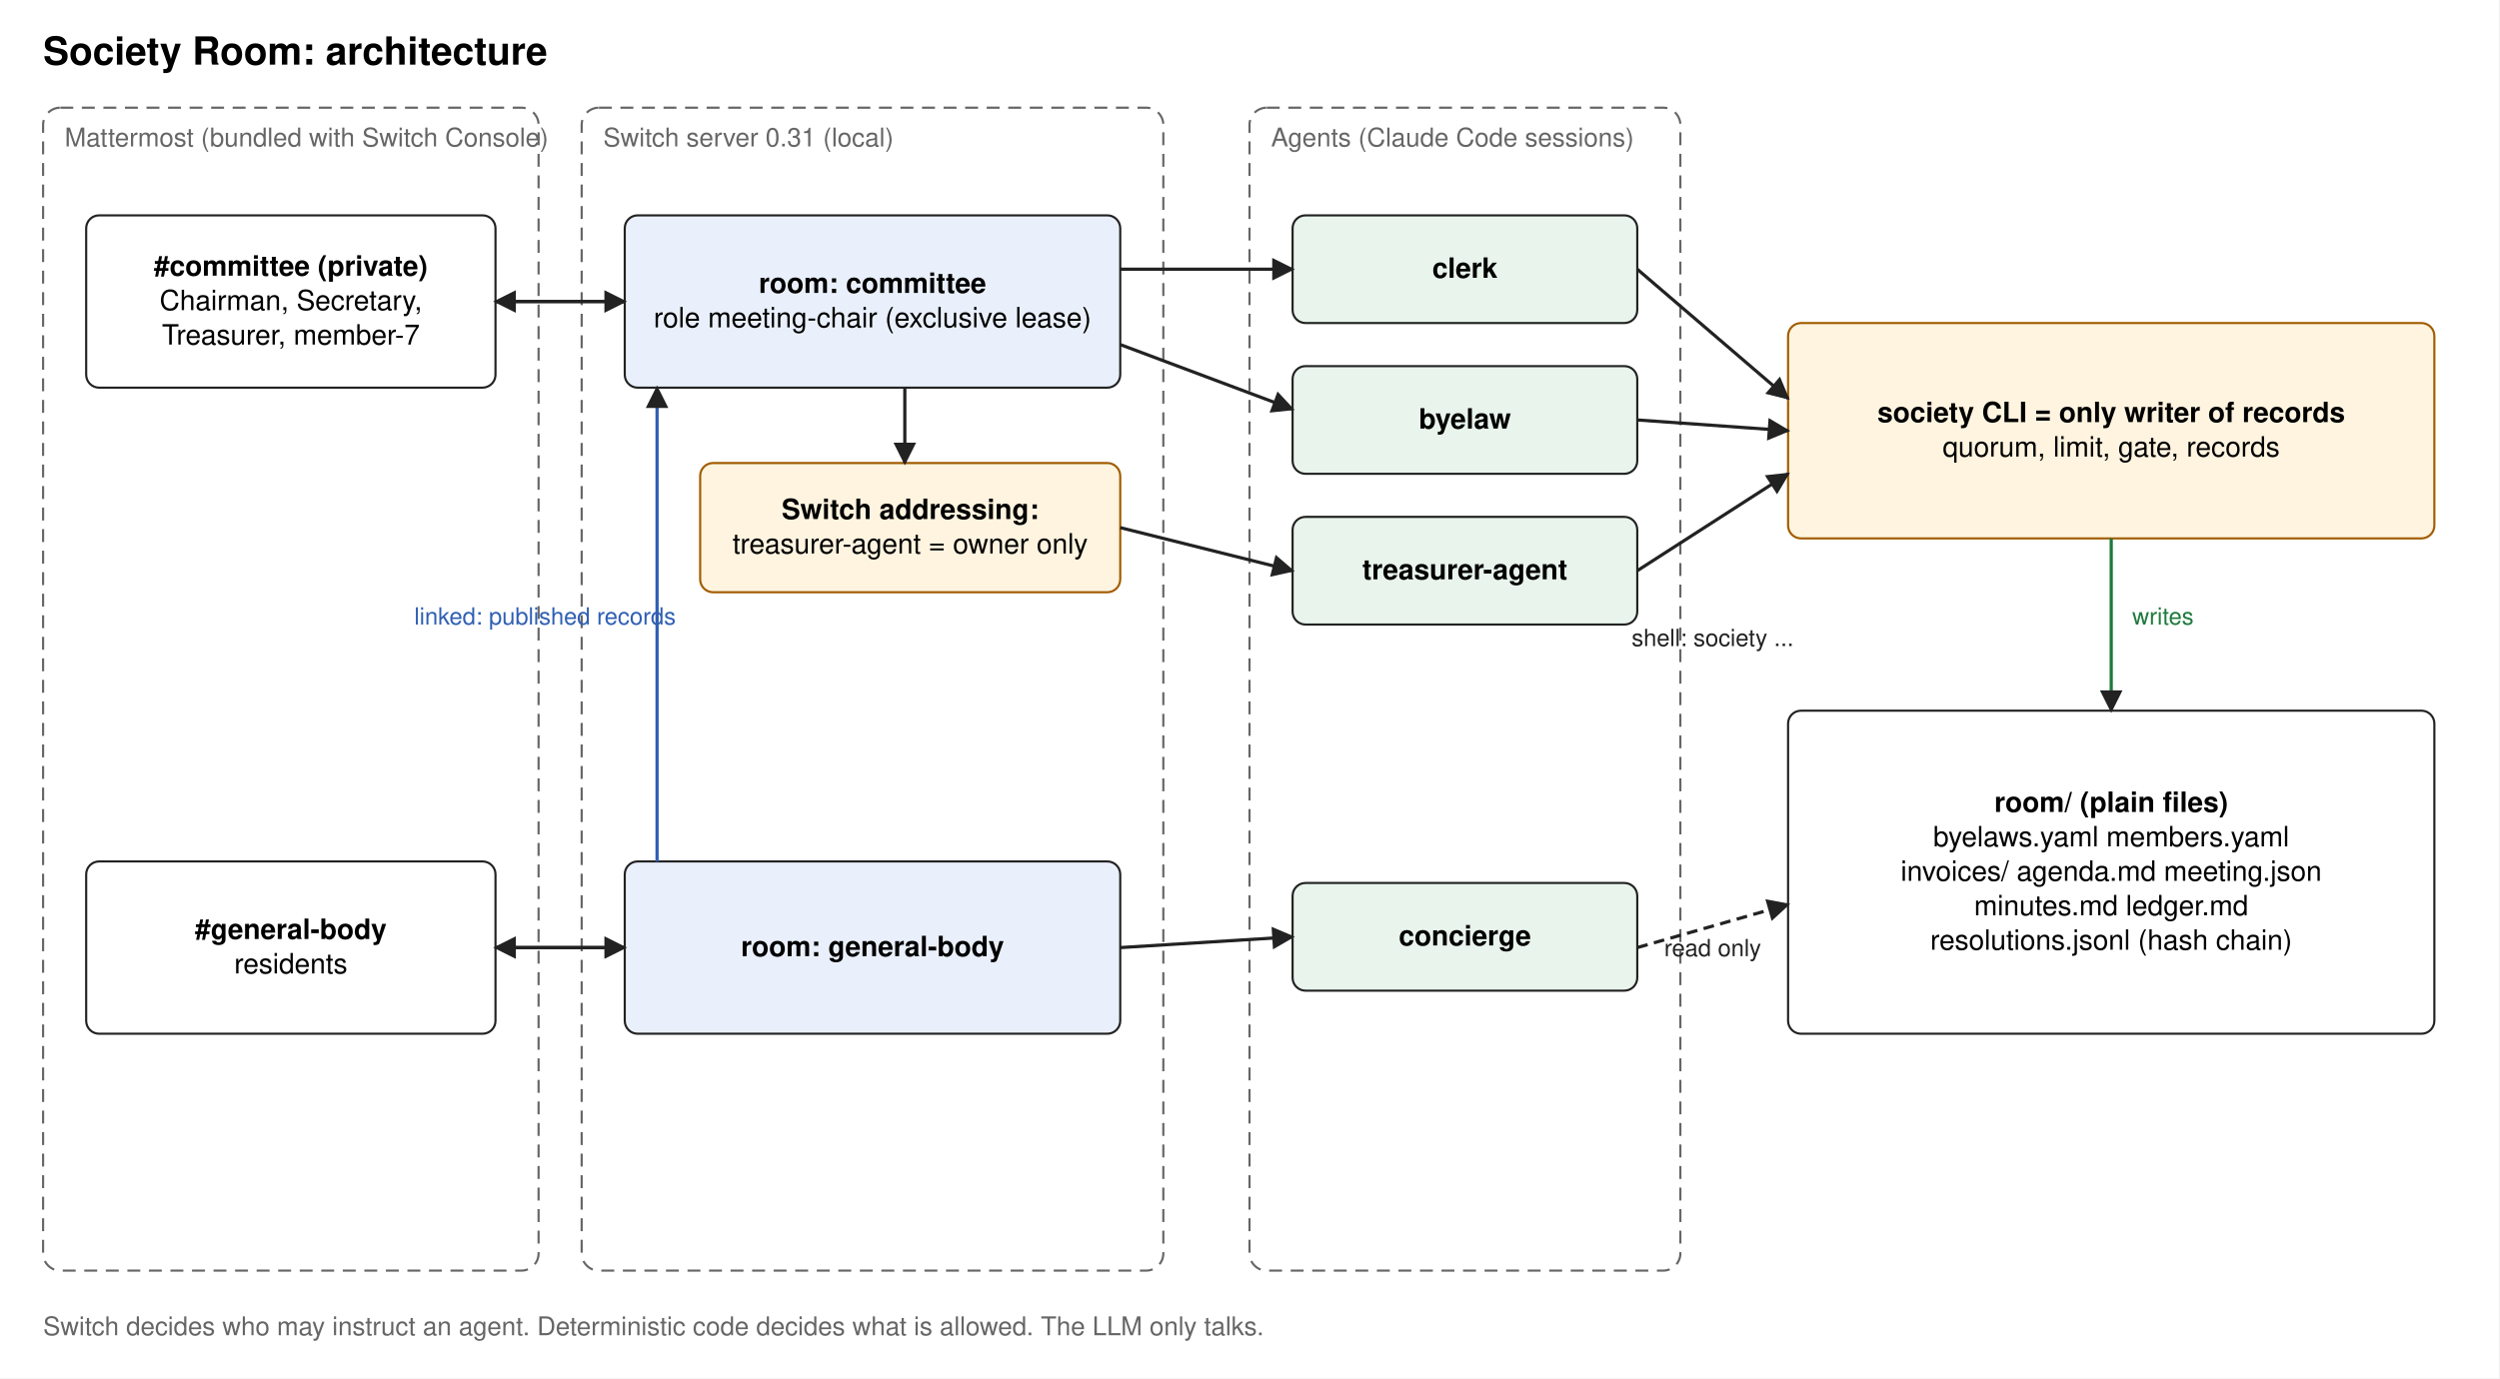
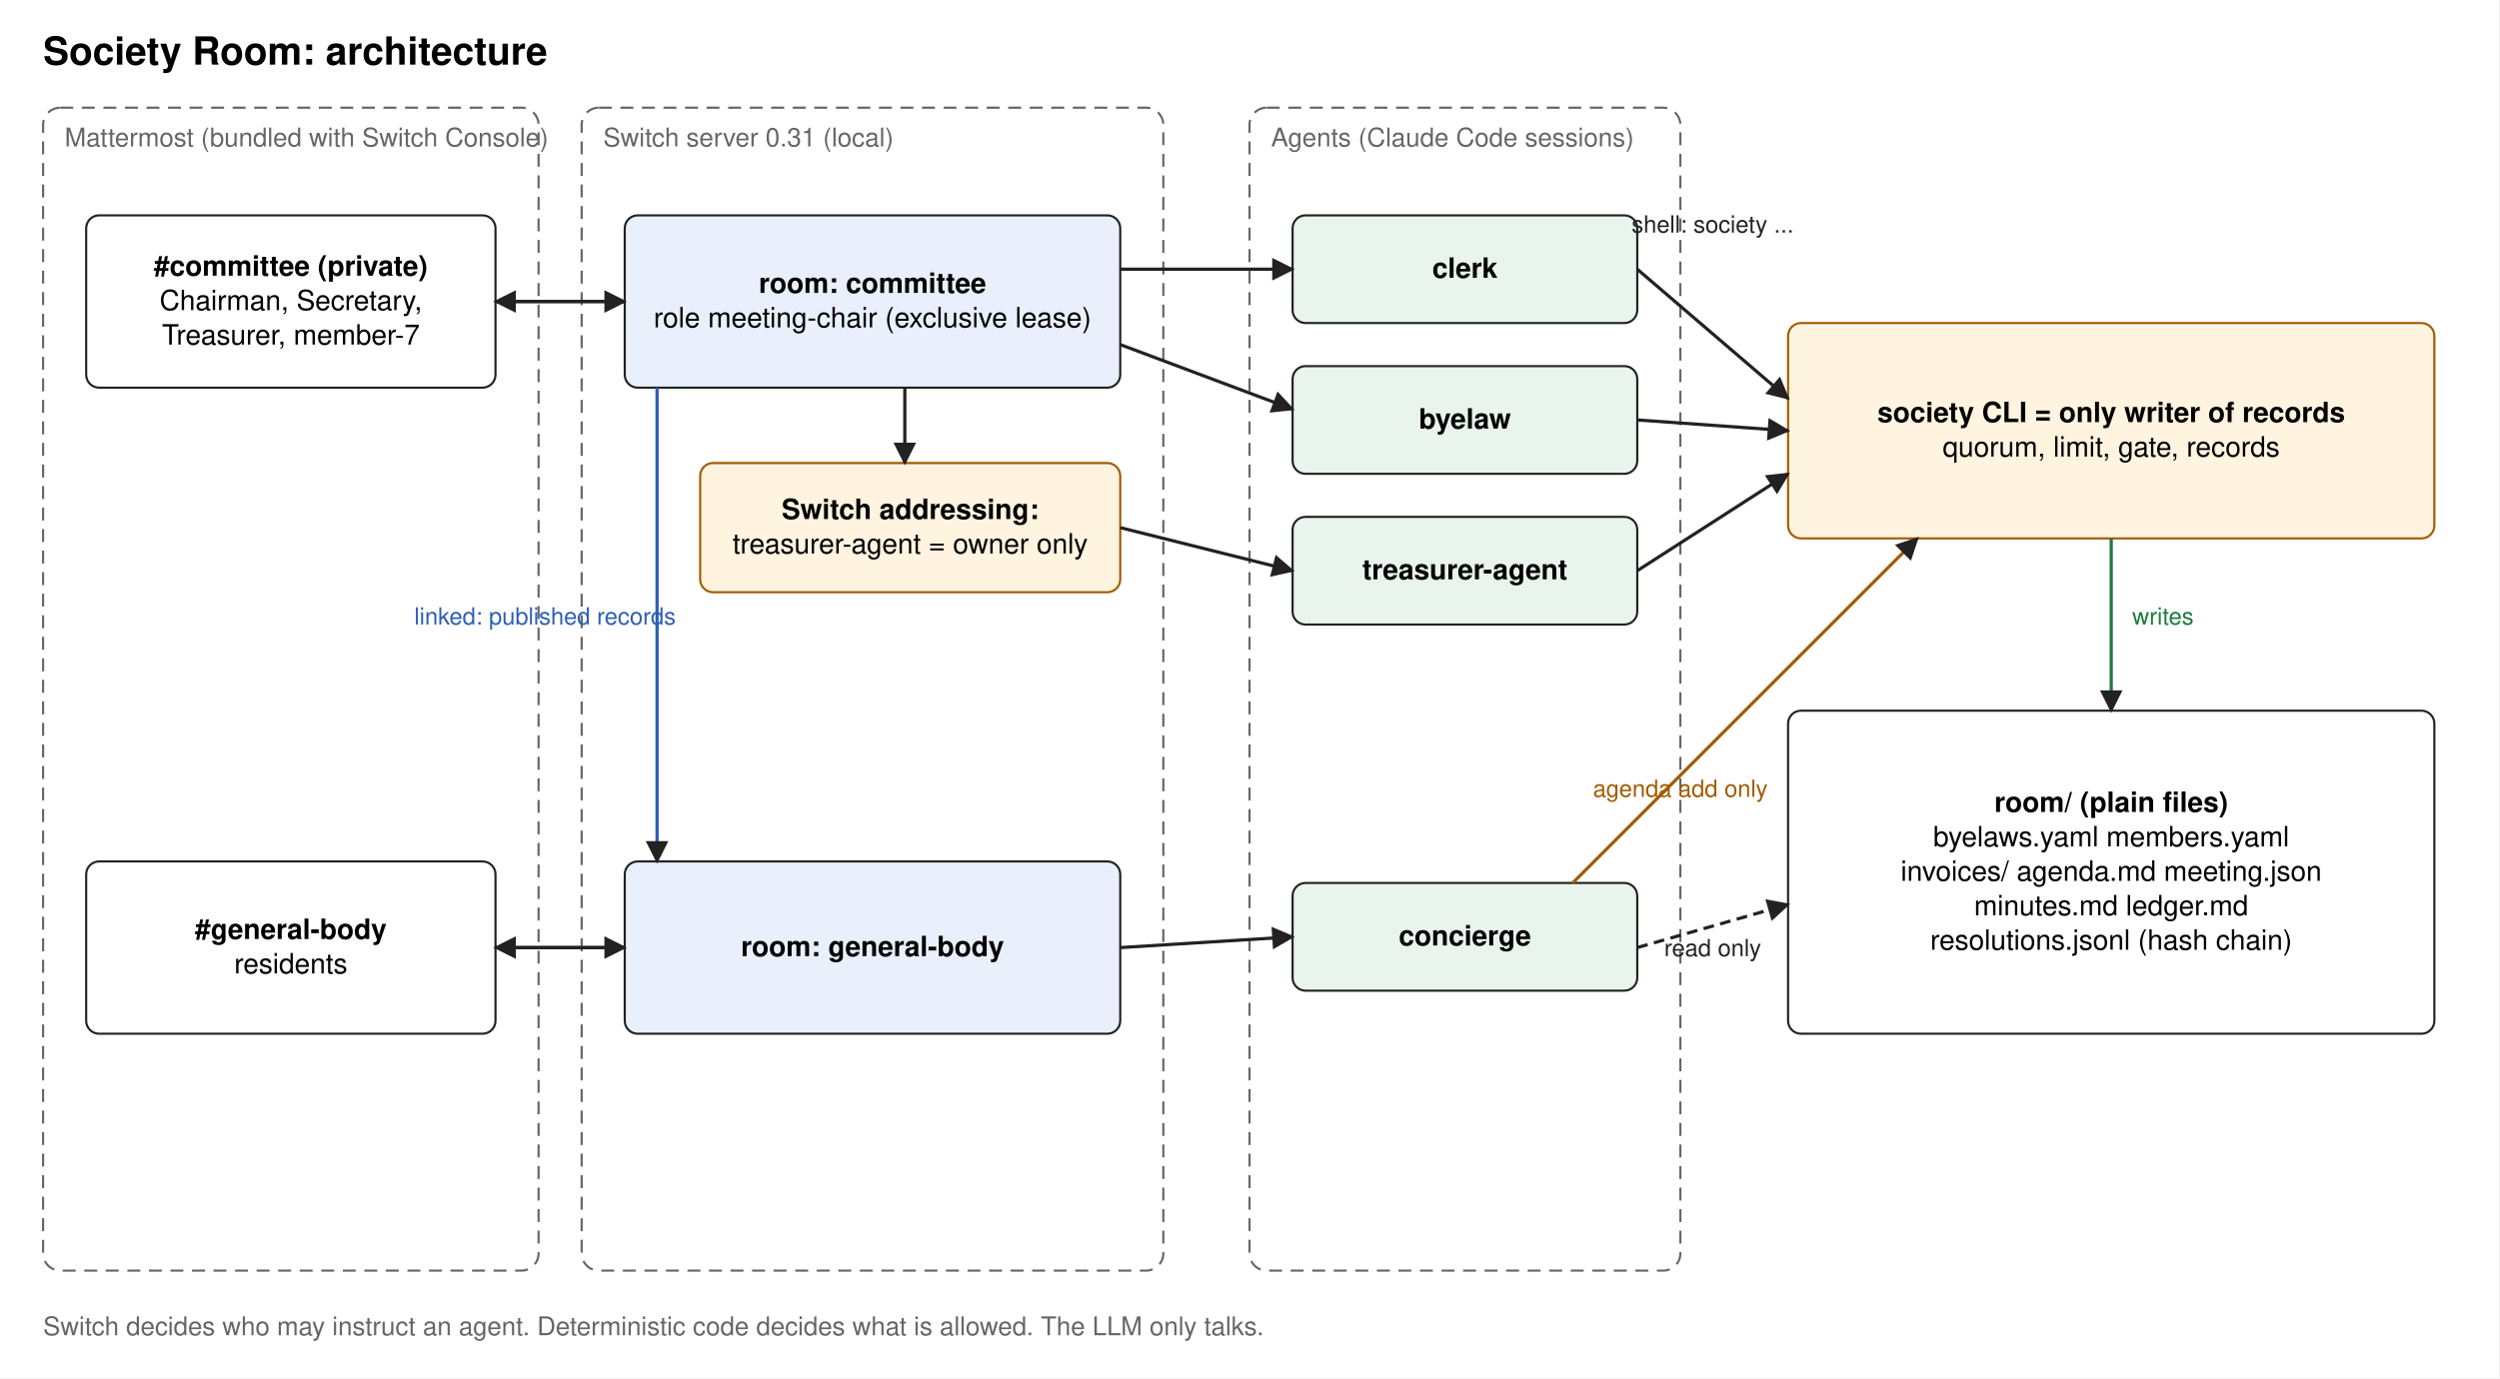
<svg xmlns="http://www.w3.org/2000/svg" width="1160" height="640" viewBox="0 0 1160 640" font-family="Helvetica,Arial,sans-serif" font-size="13">
  <defs>
    <marker id="a" viewBox="0 0 10 10" refX="9" refY="5" markerWidth="7" markerHeight="7" orient="auto">
      <path d="M0 0L10 5L0 10z" fill="#222" />
    </marker>
  </defs>
  <rect width="1160" height="640" fill="#fff" />
  <text x="20" y="30" font-size="18" font-weight="bold">Society Room: architecture</text>
  <rect x="20" y="50" width="230" height="540" rx="8" fill="none" stroke="#666" stroke-dasharray="6 4" />
  <text x="30" y="68" fill="#666" font-size="12">Mattermost (bundled with Switch Console)</text>
  <rect x="40" y="100" width="190" height="80" rx="6" fill="#fff" stroke="#222" />
  <text x="135.0" y="128.0" text-anchor="middle" font-weight="bold">#committee (private)</text>
  <text x="135.0" y="144.0" text-anchor="middle" font-weight="normal">Chairman, Secretary,</text>
  <text x="135.0" y="160.0" text-anchor="middle" font-weight="normal">Treasurer, member-7</text>
  <rect x="40" y="400" width="190" height="80" rx="6" fill="#fff" stroke="#222" />
  <text x="135.0" y="436.0" text-anchor="middle" font-weight="bold">#general-body</text>
  <text x="135.0" y="452.0" text-anchor="middle" font-weight="normal">residents</text>
  <rect x="270" y="50" width="270" height="540" rx="8" fill="none" stroke="#666" stroke-dasharray="6 4" />
  <text x="280" y="68" fill="#666" font-size="12">Switch server 0.31 (local)</text>
  <rect x="290" y="100" width="230" height="80" rx="6" fill="#eaf0fb" stroke="#222" />
  <text x="405.0" y="136.0" text-anchor="middle" font-weight="bold">room: committee</text>
  <text x="405.0" y="152.0" text-anchor="middle" font-weight="normal">role meeting-chair (exclusive lease)</text>
  <rect x="325" y="215" width="195" height="60" rx="6" fill="#fff4e0" stroke="#a15c00" />
  <text x="422.5" y="241.0" text-anchor="middle" font-weight="bold">Switch addressing:</text>
  <text x="422.5" y="257.0" text-anchor="middle" font-weight="normal">treasurer-agent = owner only</text>
  <rect x="290" y="400" width="230" height="80" rx="6" fill="#eaf0fb" stroke="#222" />
  <text x="405.0" y="444.0" text-anchor="middle" font-weight="bold">room: general-body</text>
  <rect x="580" y="50" width="200" height="540" rx="8" fill="none" stroke="#666" stroke-dasharray="6 4" />
  <text x="590" y="68" fill="#666" font-size="12">Agents (Claude Code sessions)</text>
  <rect x="600" y="100" width="160" height="50" rx="6" fill="#e8f4ec" stroke="#222" />
  <text x="680.0" y="129.0" text-anchor="middle" font-weight="bold">clerk</text>
  <rect x="600" y="170" width="160" height="50" rx="6" fill="#e8f4ec" stroke="#222" />
  <text x="680.0" y="199.0" text-anchor="middle" font-weight="bold">byelaw</text>
  <rect x="600" y="240" width="160" height="50" rx="6" fill="#e8f4ec" stroke="#222" />
  <text x="680.0" y="269.0" text-anchor="middle" font-weight="bold">treasurer-agent</text>
  <rect x="600" y="410" width="160" height="50" rx="6" fill="#e8f4ec" stroke="#222" />
  <text x="680.0" y="439.0" text-anchor="middle" font-weight="bold">concierge</text>
  <rect x="830" y="150" width="300" height="100" rx="6" fill="#fff4e0" stroke="#a15c00" />
  <text x="980.0" y="196.0" text-anchor="middle" font-weight="bold">society CLI = only writer of records</text>
  <text x="980.0" y="212.0" text-anchor="middle" font-weight="normal">quorum, limit, gate, records</text>
  <rect x="830" y="330" width="300" height="150" rx="6" fill="#fff" stroke="#222" />
  <text x="980.0" y="377.0" text-anchor="middle" font-weight="bold">room/ (plain files)</text>
  <text x="980.0" y="393.0" text-anchor="middle" font-weight="normal">byelaws.yaml  members.yaml</text>
  <text x="980.0" y="409.0" text-anchor="middle" font-weight="normal">invoices/  agenda.md  meeting.json</text>
  <text x="980.0" y="425.0" text-anchor="middle" font-weight="normal">minutes.md  ledger.md</text>
  <text x="980.0" y="441.0" text-anchor="middle" font-weight="normal">resolutions.jsonl (hash chain)</text>
  <line x1="230" y1="140" x2="290" y2="140" stroke="#222" stroke-width="1.5" marker-end="url(#a)" />
  <line x1="290" y1="140" x2="230" y2="140" stroke="#222" stroke-width="1.5" marker-end="url(#a)" />
  <line x1="230" y1="440" x2="290" y2="440" stroke="#222" stroke-width="1.5" marker-end="url(#a)" />
  <line x1="290" y1="440" x2="230" y2="440" stroke="#222" stroke-width="1.5" marker-end="url(#a)" />
  <line x1="420" y1="180" x2="420" y2="215" stroke="#222" stroke-width="1.5" marker-end="url(#a)" />
  <line x1="520" y1="245" x2="600" y2="265" stroke="#222" stroke-width="1.5" marker-end="url(#a)" />
  <line x1="520" y1="125" x2="600" y2="125" stroke="#222" stroke-width="1.5" marker-end="url(#a)" />
  <line x1="520" y1="160" x2="600" y2="190" stroke="#222" stroke-width="1.5" marker-end="url(#a)" />
-   <line x1="305" y1="400" x2="305" y2="180" stroke="#2f5fb3" stroke-width="1.5" marker-end="url(#a)" />
+   <line x1="305" y1="180" x2="305" y2="400" stroke="#2f5fb3" stroke-width="1.5" marker-end="url(#a)" />
  <text x="253.0" y="290.0" text-anchor="middle" font-size="11" fill="#2f5fb3">linked: published records</text>
  <line x1="520" y1="440" x2="600" y2="435" stroke="#222" stroke-width="1.5" marker-end="url(#a)" />
  <line x1="760" y1="125" x2="830" y2="185" stroke="#222" stroke-width="1.5" marker-end="url(#a)" />
  <line x1="760" y1="195" x2="830" y2="200" stroke="#222" stroke-width="1.5" marker-end="url(#a)" />
  <line x1="760" y1="265" x2="830" y2="220" stroke="#222" stroke-width="1.5" marker-end="url(#a)" />
-   <text x="795" y="300" font-size="11" fill="#222" text-anchor="middle">shell: society ...</text>
+   <text x="795" y="108" font-size="11" fill="#222" text-anchor="middle">shell: society ...</text>
  <line x1="980" y1="250" x2="980" y2="330" stroke="#1e7a3c" stroke-width="1.5" marker-end="url(#a)" />
  <text x="1004.0" y="290.0" text-anchor="middle" font-size="11" fill="#1e7a3c">writes</text>
  <line x1="760" y1="440" x2="830" y2="420" stroke="#222" stroke-width="1.5" marker-end="url(#a)" stroke-dasharray="5 3" />
  <text x="795.0" y="444.0" text-anchor="middle" font-size="11" fill="#222">read only</text>
+   <line x1="730" y1="410" x2="890" y2="250" stroke="#a15c00" stroke-width="1.5" marker-end="url(#a)" />
+   <text x="780.0" y="370.0" text-anchor="middle" font-size="11" fill="#a15c00">agenda add only</text>
  <text x="20" y="620" fill="#666" font-size="12">Switch decides who may instruct an agent. Deterministic code decides what is allowed. The LLM only talks.</text>
</svg>
